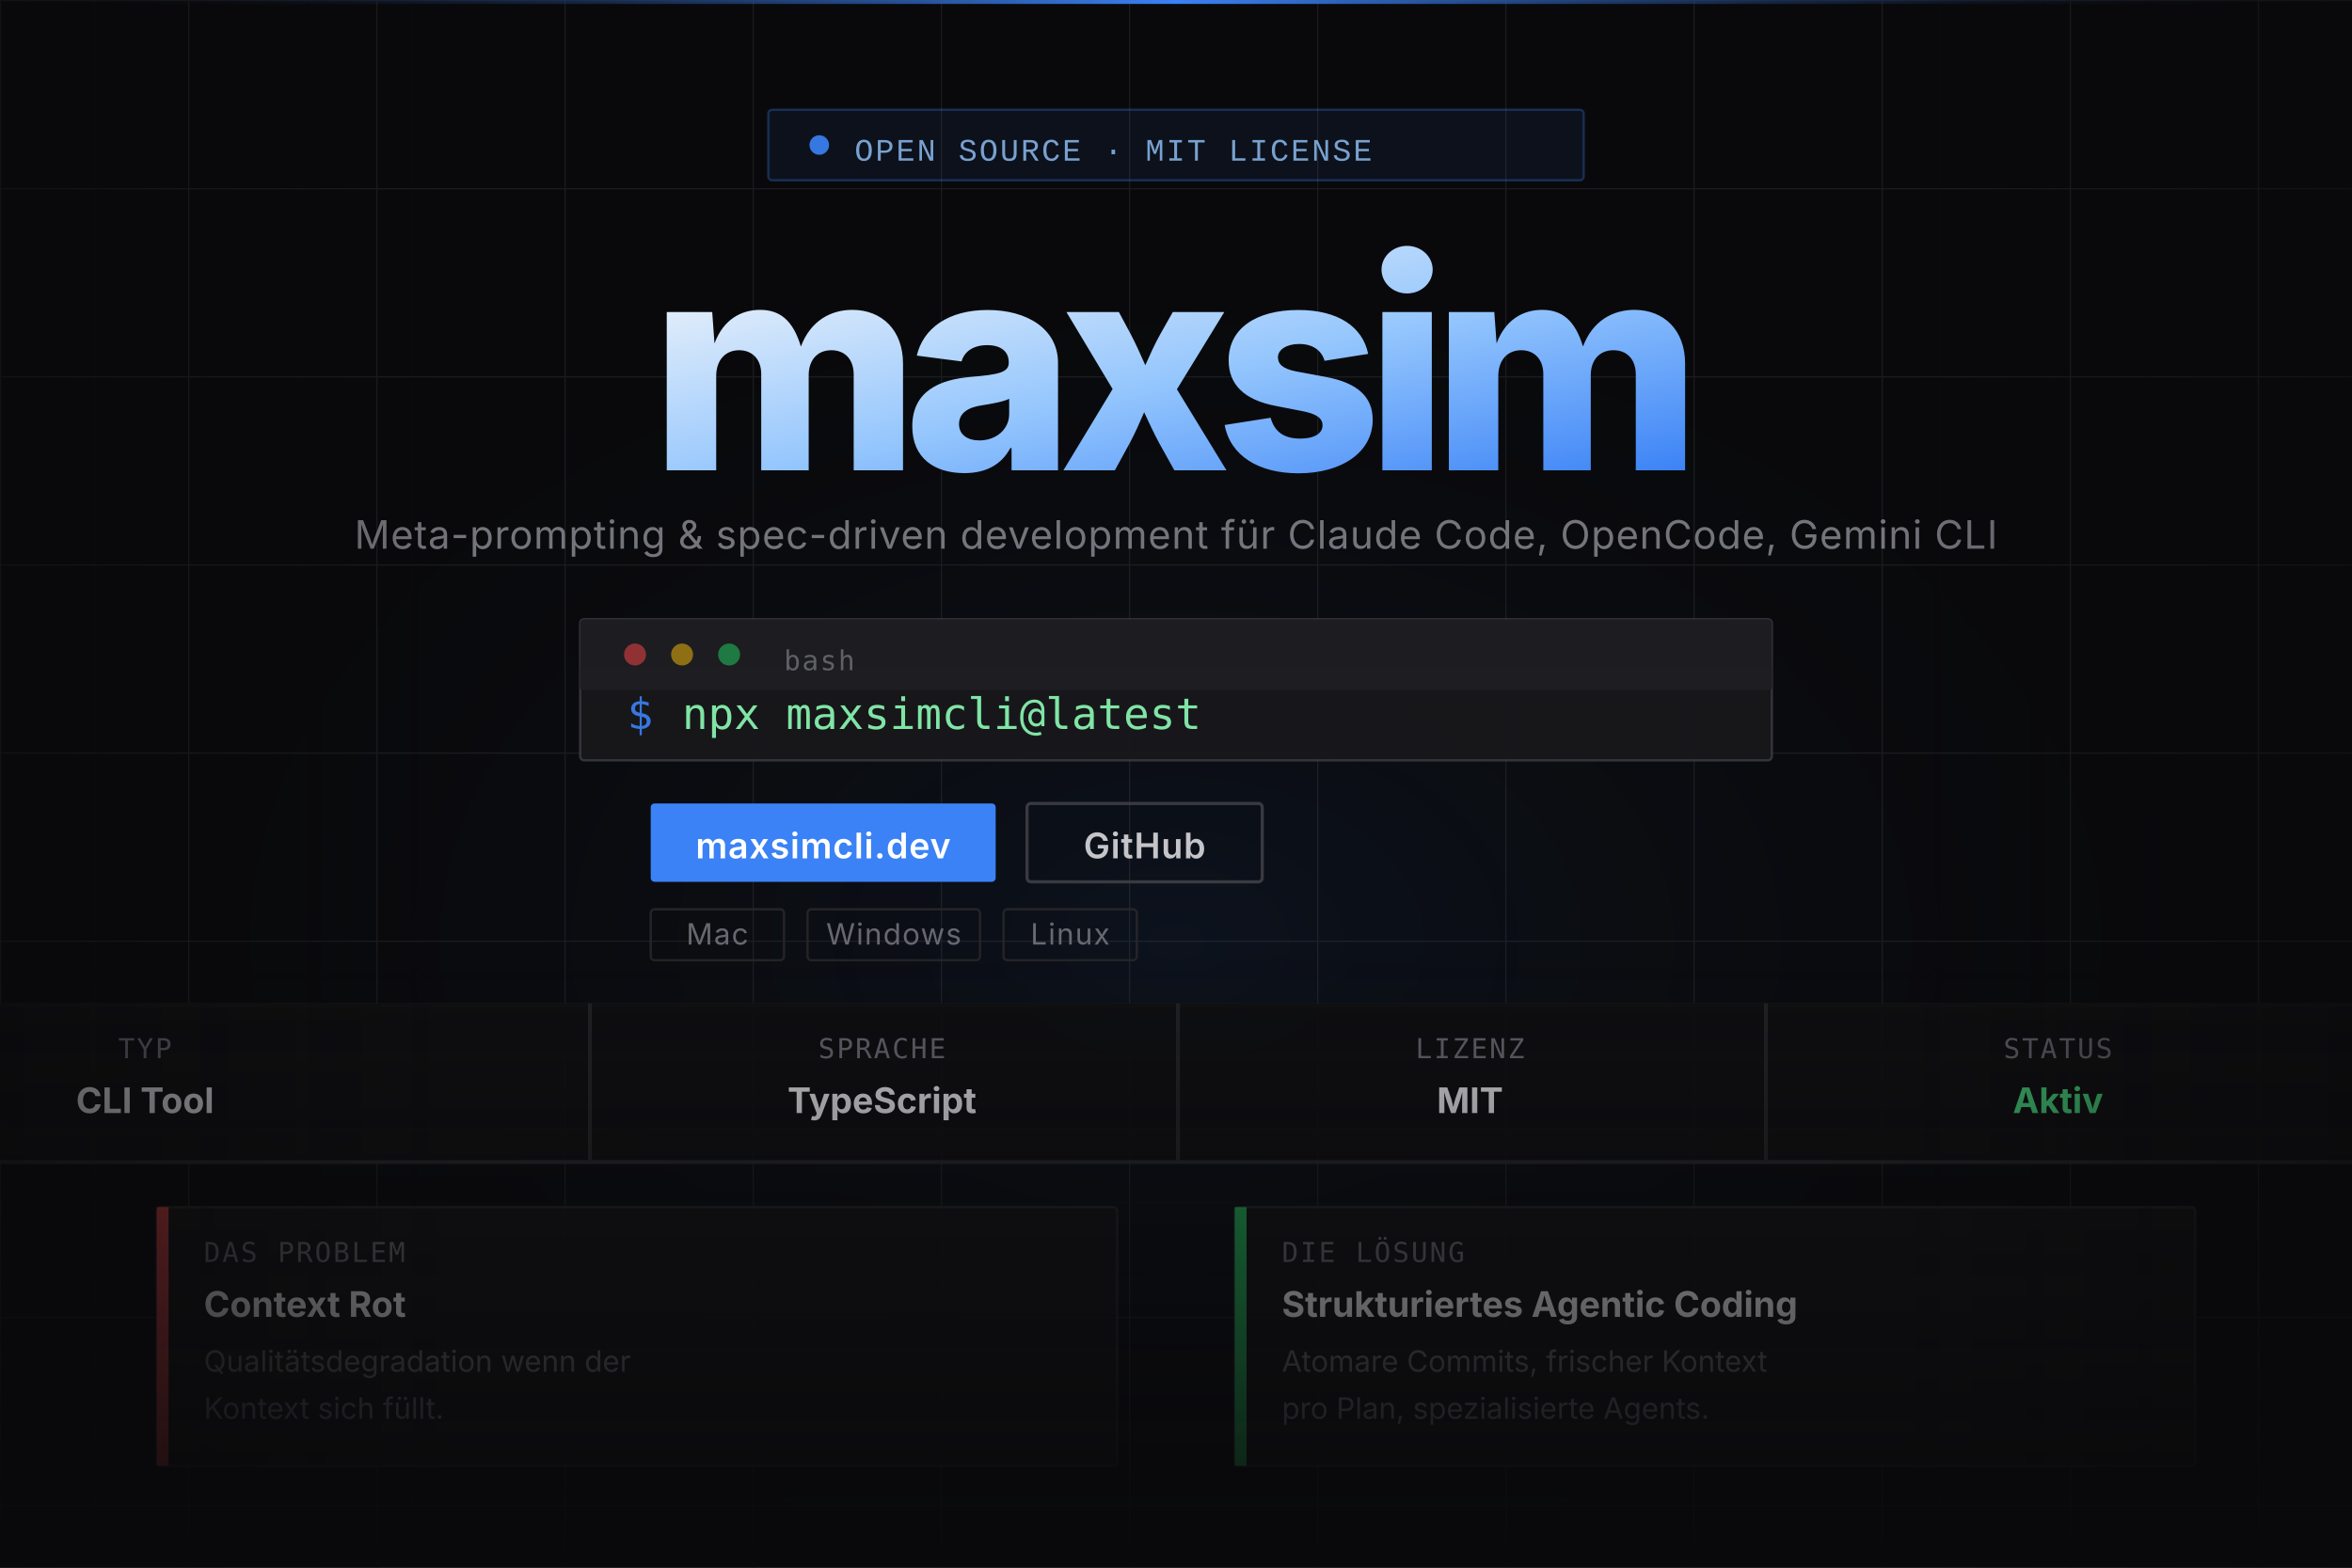
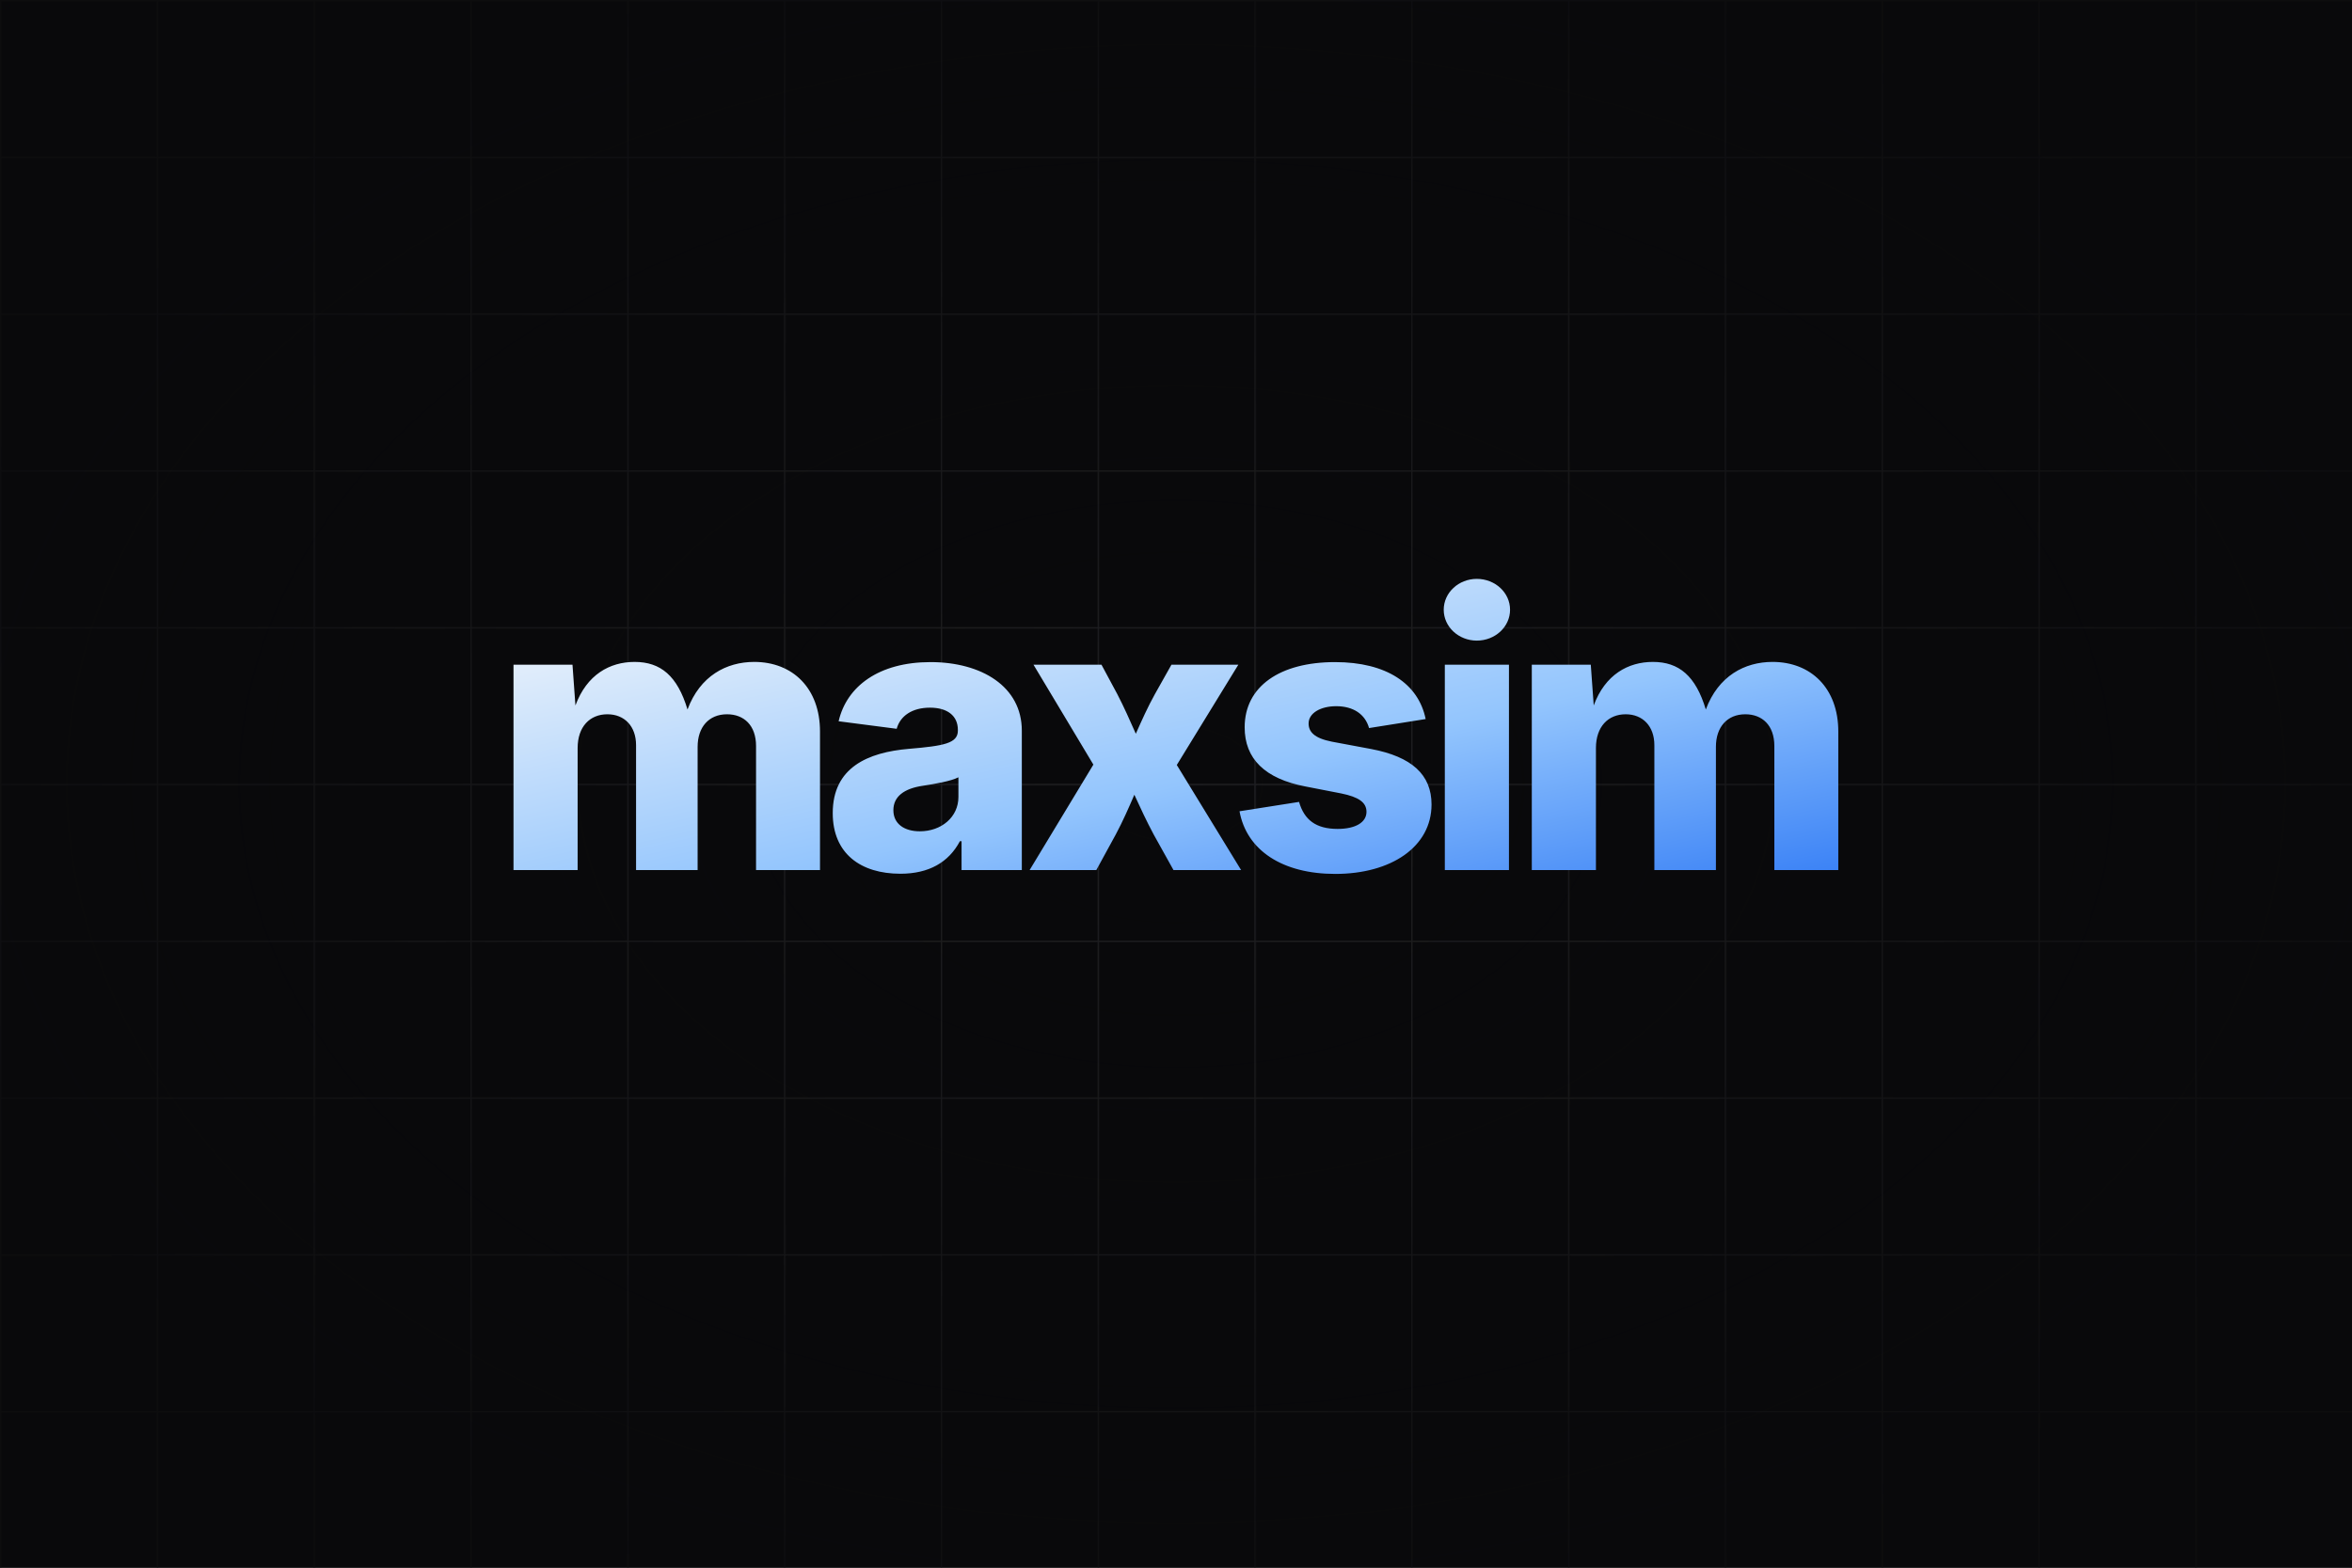
<svg xmlns="http://www.w3.org/2000/svg" width="600" height="400" viewBox="0 0 600 400">
  <defs>
-     <pattern id="grid" width="48" height="48" patternUnits="userSpaceOnUse">
-       <path d="M 48 0 L 0 0 0 48" fill="none" stroke="rgba(39,39,42,0.65)" stroke-width="0.6" />
+     <pattern id="grid" width="40" height="40" patternUnits="userSpaceOnUse">
+       <path d="M 40 0 L 0 0 0 40" fill="none" stroke="rgba(39,39,42,0.8)" stroke-width="0.7" />
    </pattern>
+     <radialGradient id="fade" cx="50%" cy="50%" r="55%">
+       <stop offset="0%" stop-color="rgba(9,9,11,0)" />
+       <stop offset="100%" stop-color="rgba(9,9,11,0.85)" />
+     </radialGradient>
    <linearGradient id="titleGrad" x1="0%" y1="0%" x2="100%" y2="100%">
      <stop offset="0%" stop-color="#fafafa" />
-       <stop offset="55%" stop-color="#93c5fd" />
+       <stop offset="60%" stop-color="#93c5fd" />
      <stop offset="100%" stop-color="#3b82f6" />
    </linearGradient>
-     <linearGradient id="accentLine" x1="0%" y1="0%" x2="100%" y2="0%">
-       <stop offset="0%" stop-color="transparent" />
-       <stop offset="50%" stop-color="#3b82f6" />
-       <stop offset="100%" stop-color="transparent" />
-     </linearGradient>
-     <radialGradient id="heroGlow" cx="50%" cy="60%" r="50%">
-       <stop offset="0%" stop-color="rgba(59,130,246,0.08)" />
-       <stop offset="100%" stop-color="rgba(0,0,0,0)" />
-     </radialGradient>
-     <linearGradient id="fadeBottom" x1="0%" y1="100%" x2="0%" y2="0%">
-       <stop offset="0%" stop-color="#09090b" stop-opacity="0.95" />
-       <stop offset="40%" stop-color="#09090b" stop-opacity="0" />
-     </linearGradient>
-     <linearGradient id="fadeLeft" x1="0%" y1="0%" x2="100%" y2="0%">
-       <stop offset="0%" stop-color="#09090b" stop-opacity="0.5" />
-       <stop offset="20%" stop-color="#09090b" stop-opacity="0" />
-     </linearGradient>
-     <linearGradient id="fadeRight" x1="100%" y1="0%" x2="0%" y2="0%">
-       <stop offset="0%" stop-color="#09090b" stop-opacity="0.5" />
-       <stop offset="20%" stop-color="#09090b" stop-opacity="0" />
-     </linearGradient>
-     <clipPath id="pageClip">
-       <rect width="600" height="400" />
-     </clipPath>
  </defs>
  <rect width="600" height="400" fill="#09090b" />
  <rect width="600" height="400" fill="url(#grid)" />
-   <rect width="600" height="400" fill="url(#heroGlow)" />
-   <rect x="0" y="0" width="600" height="1" fill="url(#accentLine)" />
-   <rect x="196" y="28" width="208" height="18" rx="1" fill="rgba(59,130,246,0.07)" stroke="rgba(59,130,246,0.28)" stroke-width="0.6" />
-   <circle cx="209" cy="37" r="2.5" fill="#3b82f6" opacity="0.9" />
-   <text x="218" y="41" font-family="'SF Mono','Fira Code','Courier New',monospace" font-size="8" fill="rgba(147,197,253,0.8)" letter-spacing="0.5">OPEN SOURCE · MIT LICENSE</text>
-   <text x="300" y="120" text-anchor="middle" font-family="'Space Grotesk','Inter',system-ui,sans-serif" font-size="74" font-weight="800" letter-spacing="-4" fill="url(#titleGrad)">maxsim</text>
-   <text x="300" y="140" text-anchor="middle" font-family="'Inter',system-ui,sans-serif" font-size="10" fill="rgba(161,161,170,0.7)" letter-spacing="0.2">
-     Meta-prompting &amp; spec-driven development für Claude Code, OpenCode, Gemini CLI
-   </text>
-   <rect x="148" y="158" width="304" height="36" rx="1" fill="rgba(24,24,27,0.97)" stroke="rgba(63,63,70,0.75)" stroke-width="0.6" />
-   <rect x="148" y="158" width="304" height="18" rx="1" fill="rgba(30,30,34,0.95)" stroke="none" />
-   <rect x="148" y="170" width="304" height="6" fill="rgba(30,30,34,0.95)" />
-   <circle cx="162" cy="167" r="2.8" fill="rgba(239,68,68,0.55)" />
-   <circle cx="174" cy="167" r="2.8" fill="rgba(234,179,8,0.55)" />
-   <circle cx="186" cy="167" r="2.8" fill="rgba(34,197,94,0.55)" />
-   <text x="200" y="171" font-family="'SF Mono','Fira Code',monospace" font-size="7" fill="rgba(113,113,122,0.8)" letter-spacing="0.4">bash</text>
-   <text x="160" y="186" font-family="'SF Mono','Fira Code',monospace" font-size="11" fill="rgba(59,130,246,0.9)">$</text>
-   <text x="174" y="186" font-family="'SF Mono','Fira Code',monospace" font-size="11" fill="rgba(134,239,172,0.95)">npx maxsimcli@latest</text>
-   <rect x="166" y="205" width="88" height="20" rx="1" fill="#3b82f6" />
-   <text x="210" y="219" text-anchor="middle" font-family="'Inter',system-ui,sans-serif" font-size="9" font-weight="600" fill="#fff" letter-spacing="0.2">maxsimcli.dev</text>
-   <rect x="262" y="205" width="60" height="20" rx="1" fill="transparent" stroke="rgba(63,63,70,0.9)" stroke-width="0.8" />
-   <text x="292" y="219" text-anchor="middle" font-family="'Inter',system-ui,sans-serif" font-size="9" font-weight="600" fill="rgba(228,228,231,0.85)" letter-spacing="0.2">GitHub</text>
-   <rect x="166" y="232" width="34" height="13" rx="1" fill="transparent" stroke="rgba(39,39,42,0.9)" stroke-width="0.6" />
-   <text x="183" y="241" text-anchor="middle" font-family="'Inter',system-ui,sans-serif" font-size="7.5" fill="rgba(113,113,122,0.9)" letter-spacing="0.3">Mac</text>
-   <rect x="206" y="232" width="44" height="13" rx="1" fill="transparent" stroke="rgba(39,39,42,0.9)" stroke-width="0.6" />
-   <text x="228" y="241" text-anchor="middle" font-family="'Inter',system-ui,sans-serif" font-size="7.5" fill="rgba(113,113,122,0.9)" letter-spacing="0.3">Windows</text>
-   <rect x="256" y="232" width="34" height="13" rx="1" fill="transparent" stroke="rgba(39,39,42,0.9)" stroke-width="0.6" />
-   <text x="273" y="241" text-anchor="middle" font-family="'Inter',system-ui,sans-serif" font-size="7.5" fill="rgba(113,113,122,0.9)" letter-spacing="0.3">Linux</text>
-   <rect x="0" y="256" width="600" height="1" fill="rgba(39,39,42,0.9)" />
-   <rect x="0" y="256" width="600" height="40" fill="rgba(15,15,17,0.9)" />
-   <rect x="0" y="296" width="600" height="1" fill="rgba(39,39,42,0.9)" />
-   <rect x="150" y="256" width="1" height="40" fill="rgba(39,39,42,0.8)" />
-   <text x="37" y="270" text-anchor="middle" font-family="'SF Mono','Fira Code',monospace" font-size="7" fill="rgba(113,113,122,0.85)" letter-spacing="0.5">TYP</text>
-   <text x="37" y="284" text-anchor="middle" font-family="'Space Grotesk','Inter',sans-serif" font-size="9" font-weight="700" fill="rgba(228,228,231,0.9)">CLI Tool</text>
-   <rect x="300" y="256" width="1" height="40" fill="rgba(39,39,42,0.8)" />
-   <text x="225" y="270" text-anchor="middle" font-family="'SF Mono','Fira Code',monospace" font-size="7" fill="rgba(113,113,122,0.85)" letter-spacing="0.5">SPRACHE</text>
-   <text x="225" y="284" text-anchor="middle" font-family="'Space Grotesk','Inter',sans-serif" font-size="9" font-weight="700" fill="rgba(228,228,231,0.9)">TypeScript</text>
-   <rect x="450" y="256" width="1" height="40" fill="rgba(39,39,42,0.8)" />
-   <text x="375" y="270" text-anchor="middle" font-family="'SF Mono','Fira Code',monospace" font-size="7" fill="rgba(113,113,122,0.85)" letter-spacing="0.5">LIZENZ</text>
-   <text x="375" y="284" text-anchor="middle" font-family="'Space Grotesk','Inter',sans-serif" font-size="9" font-weight="700" fill="rgba(228,228,231,0.9)">MIT</text>
-   <text x="525" y="270" text-anchor="middle" font-family="'SF Mono','Fira Code',monospace" font-size="7" fill="rgba(113,113,122,0.85)" letter-spacing="0.5">STATUS</text>
-   <text x="525" y="284" text-anchor="middle" font-family="'Space Grotesk','Inter',sans-serif" font-size="9" font-weight="700" fill="rgba(74,222,128,0.9)">Aktiv</text>
-   <rect x="40" y="308" width="245" height="66" rx="1" fill="rgba(18,18,21,0.9)" stroke="rgba(39,39,42,0.7)" stroke-width="0.6" />
-   <rect x="40" y="308" width="3" height="66" fill="#ef4444" opacity="0.7" />
-   <text x="52" y="322" font-family="'SF Mono','Fira Code',monospace" font-size="7" fill="rgba(113,113,122,0.75)" letter-spacing="0.5">DAS PROBLEM</text>
-   <text x="52" y="336" font-family="'Space Grotesk','Inter',sans-serif" font-size="9" font-weight="700" fill="rgba(228,228,231,0.9)">Context Rot</text>
-   <text x="52" y="350" font-family="'Inter',system-ui,sans-serif" font-size="7.5" fill="rgba(113,113,122,0.75)">Qualitätsdegradation wenn der</text>
-   <text x="52" y="362" font-family="'Inter',system-ui,sans-serif" font-size="7.5" fill="rgba(113,113,122,0.75)">Kontext sich füllt.</text>
-   <rect x="315" y="308" width="245" height="66" rx="1" fill="rgba(18,18,21,0.9)" stroke="rgba(39,39,42,0.7)" stroke-width="0.6" />
-   <rect x="315" y="308" width="3" height="66" fill="#22c55e" opacity="0.7" />
-   <text x="327" y="322" font-family="'SF Mono','Fira Code',monospace" font-size="7" fill="rgba(113,113,122,0.75)" letter-spacing="0.5">DIE LÖSUNG</text>
-   <text x="327" y="336" font-family="'Space Grotesk','Inter',sans-serif" font-size="9" font-weight="700" fill="rgba(228,228,231,0.9)">Strukturiertes Agentic Coding</text>
-   <text x="327" y="350" font-family="'Inter',system-ui,sans-serif" font-size="7.5" fill="rgba(113,113,122,0.75)">Atomare Commits, frischer Kontext</text>
-   <text x="327" y="362" font-family="'Inter',system-ui,sans-serif" font-size="7.5" fill="rgba(113,113,122,0.75)">pro Plan, spezialisierte Agents.</text>
-   <rect width="600" height="400" fill="url(#fadeLeft)" />
-   <rect width="600" height="400" fill="url(#fadeRight)" />
-   <rect width="600" height="400" fill="url(#fadeBottom)" />
+   <rect width="600" height="400" fill="url(#fade)" />
+   <text x="300" y="222" text-anchor="middle" font-family="'Space Grotesk','Inter',system-ui,sans-serif" font-size="96" font-weight="800" letter-spacing="-5" fill="url(#titleGrad)">maxsim</text>
</svg>
